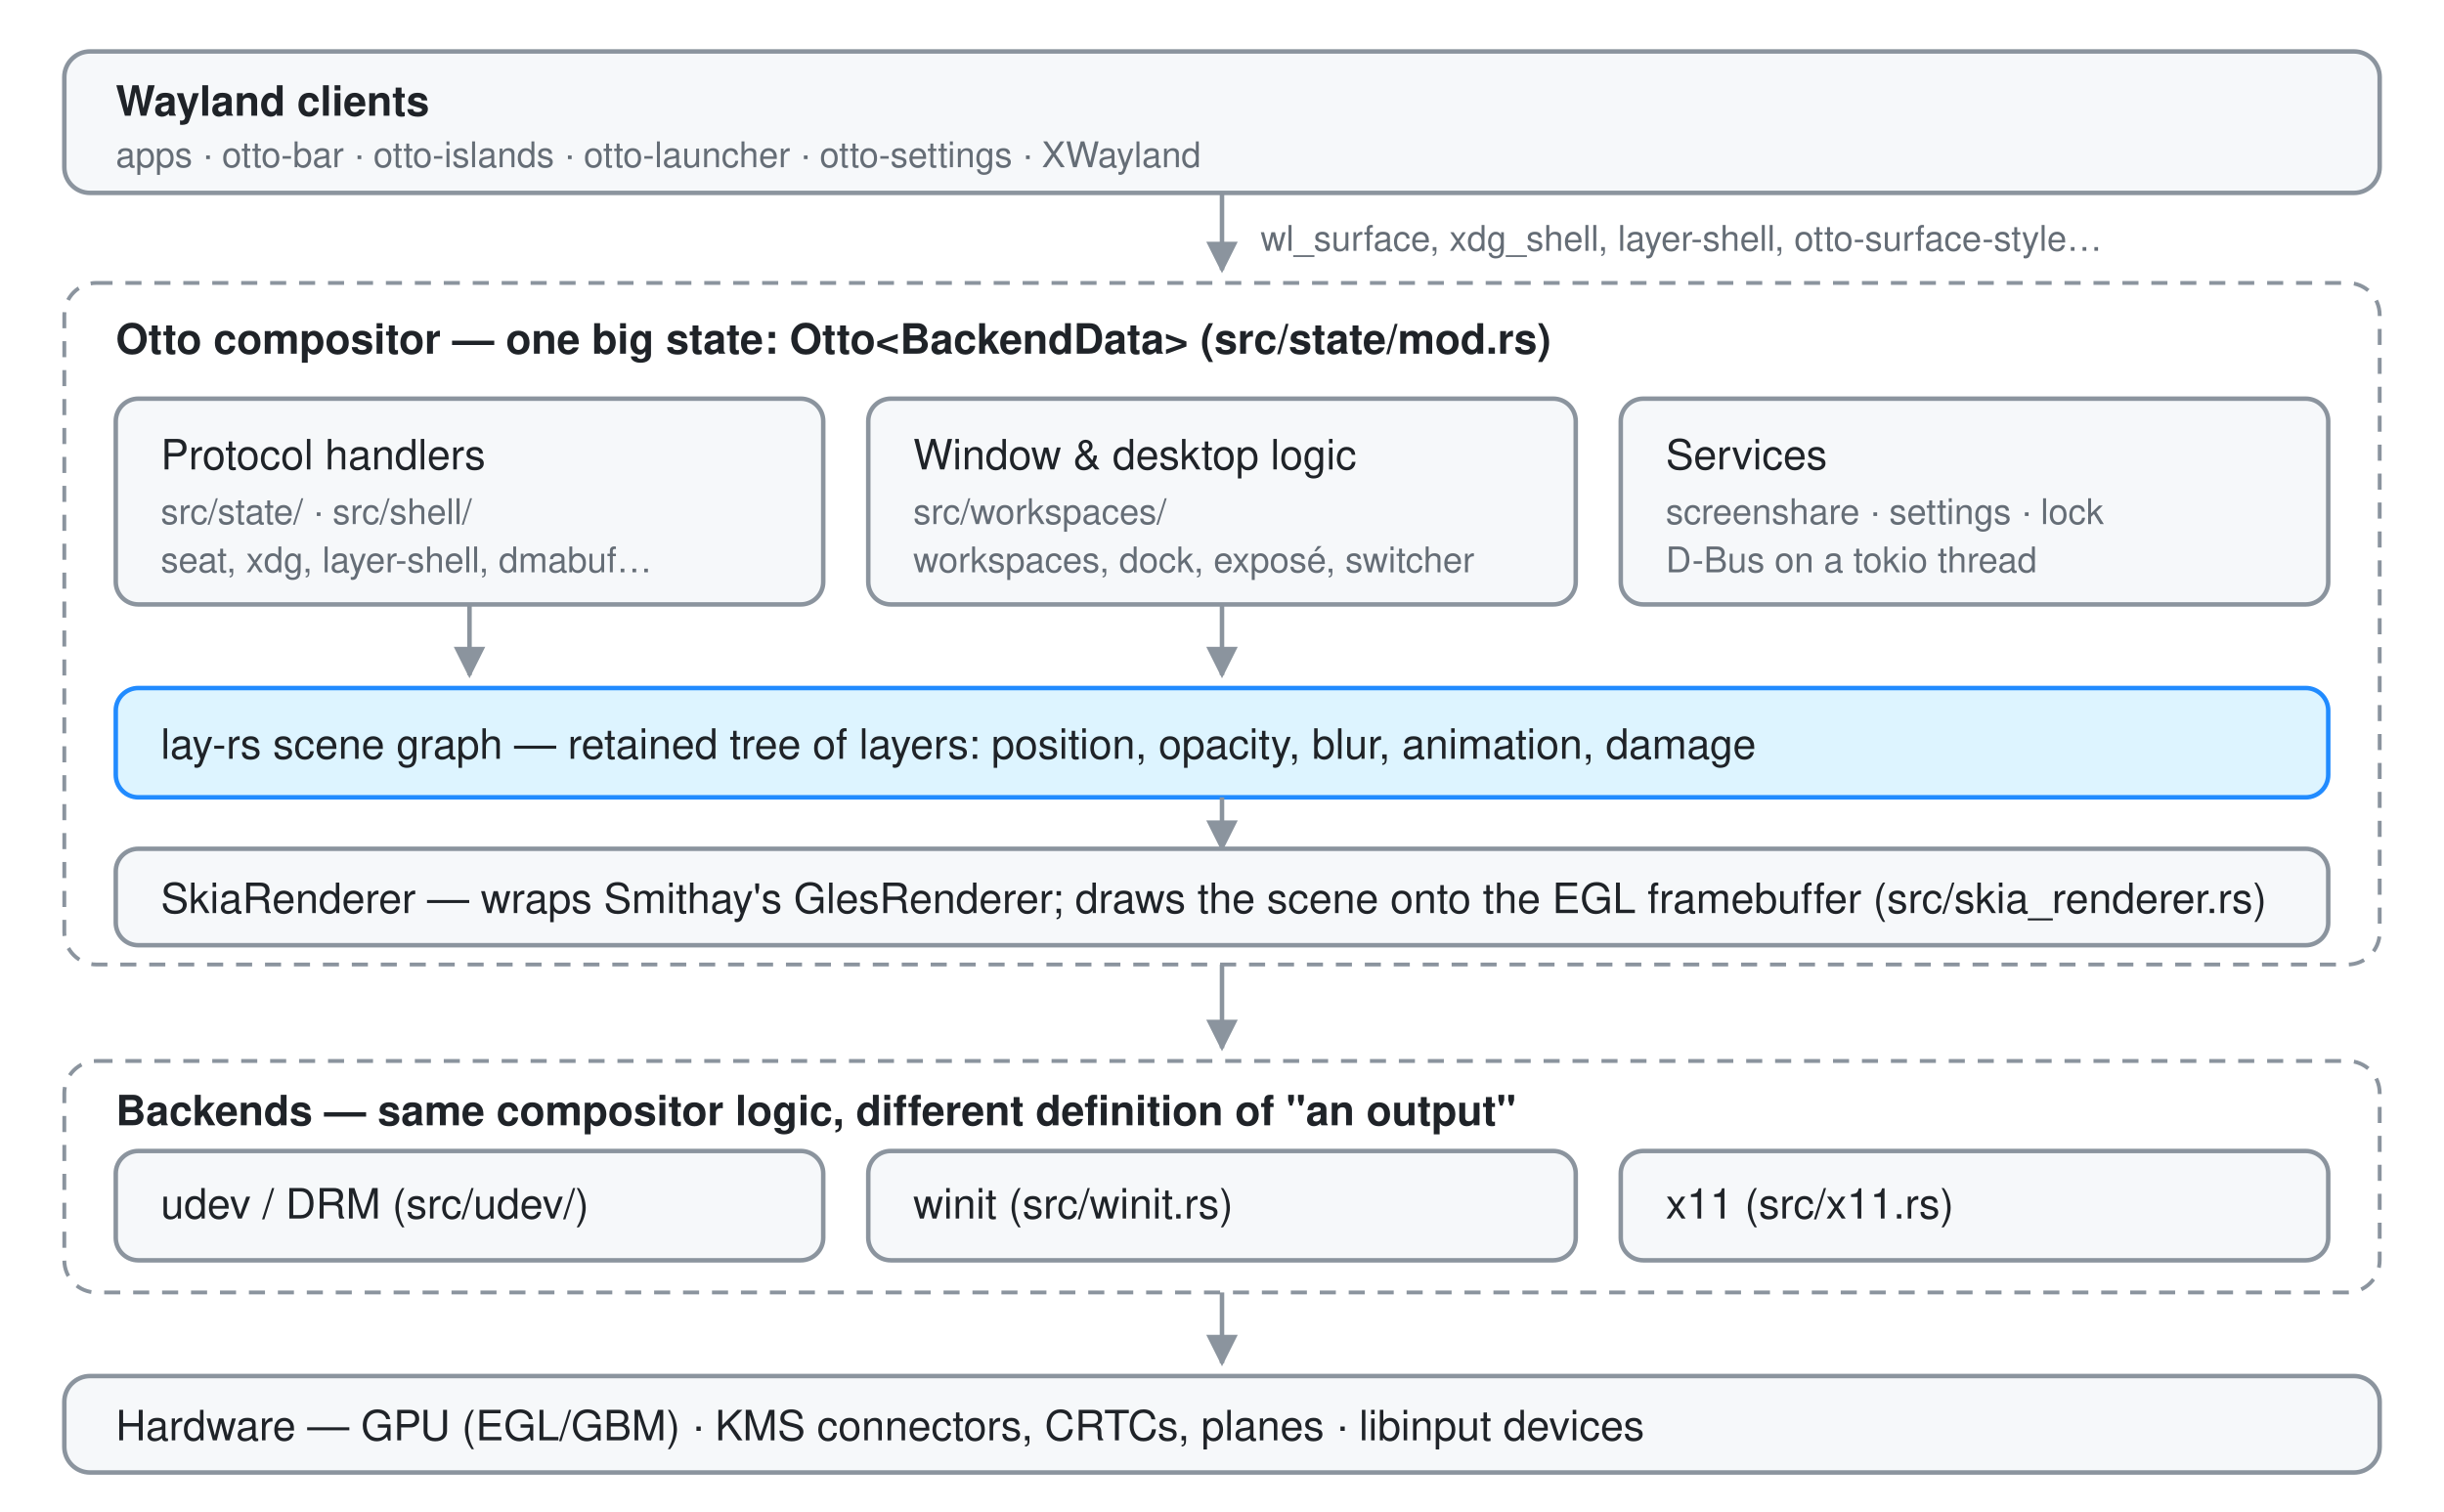
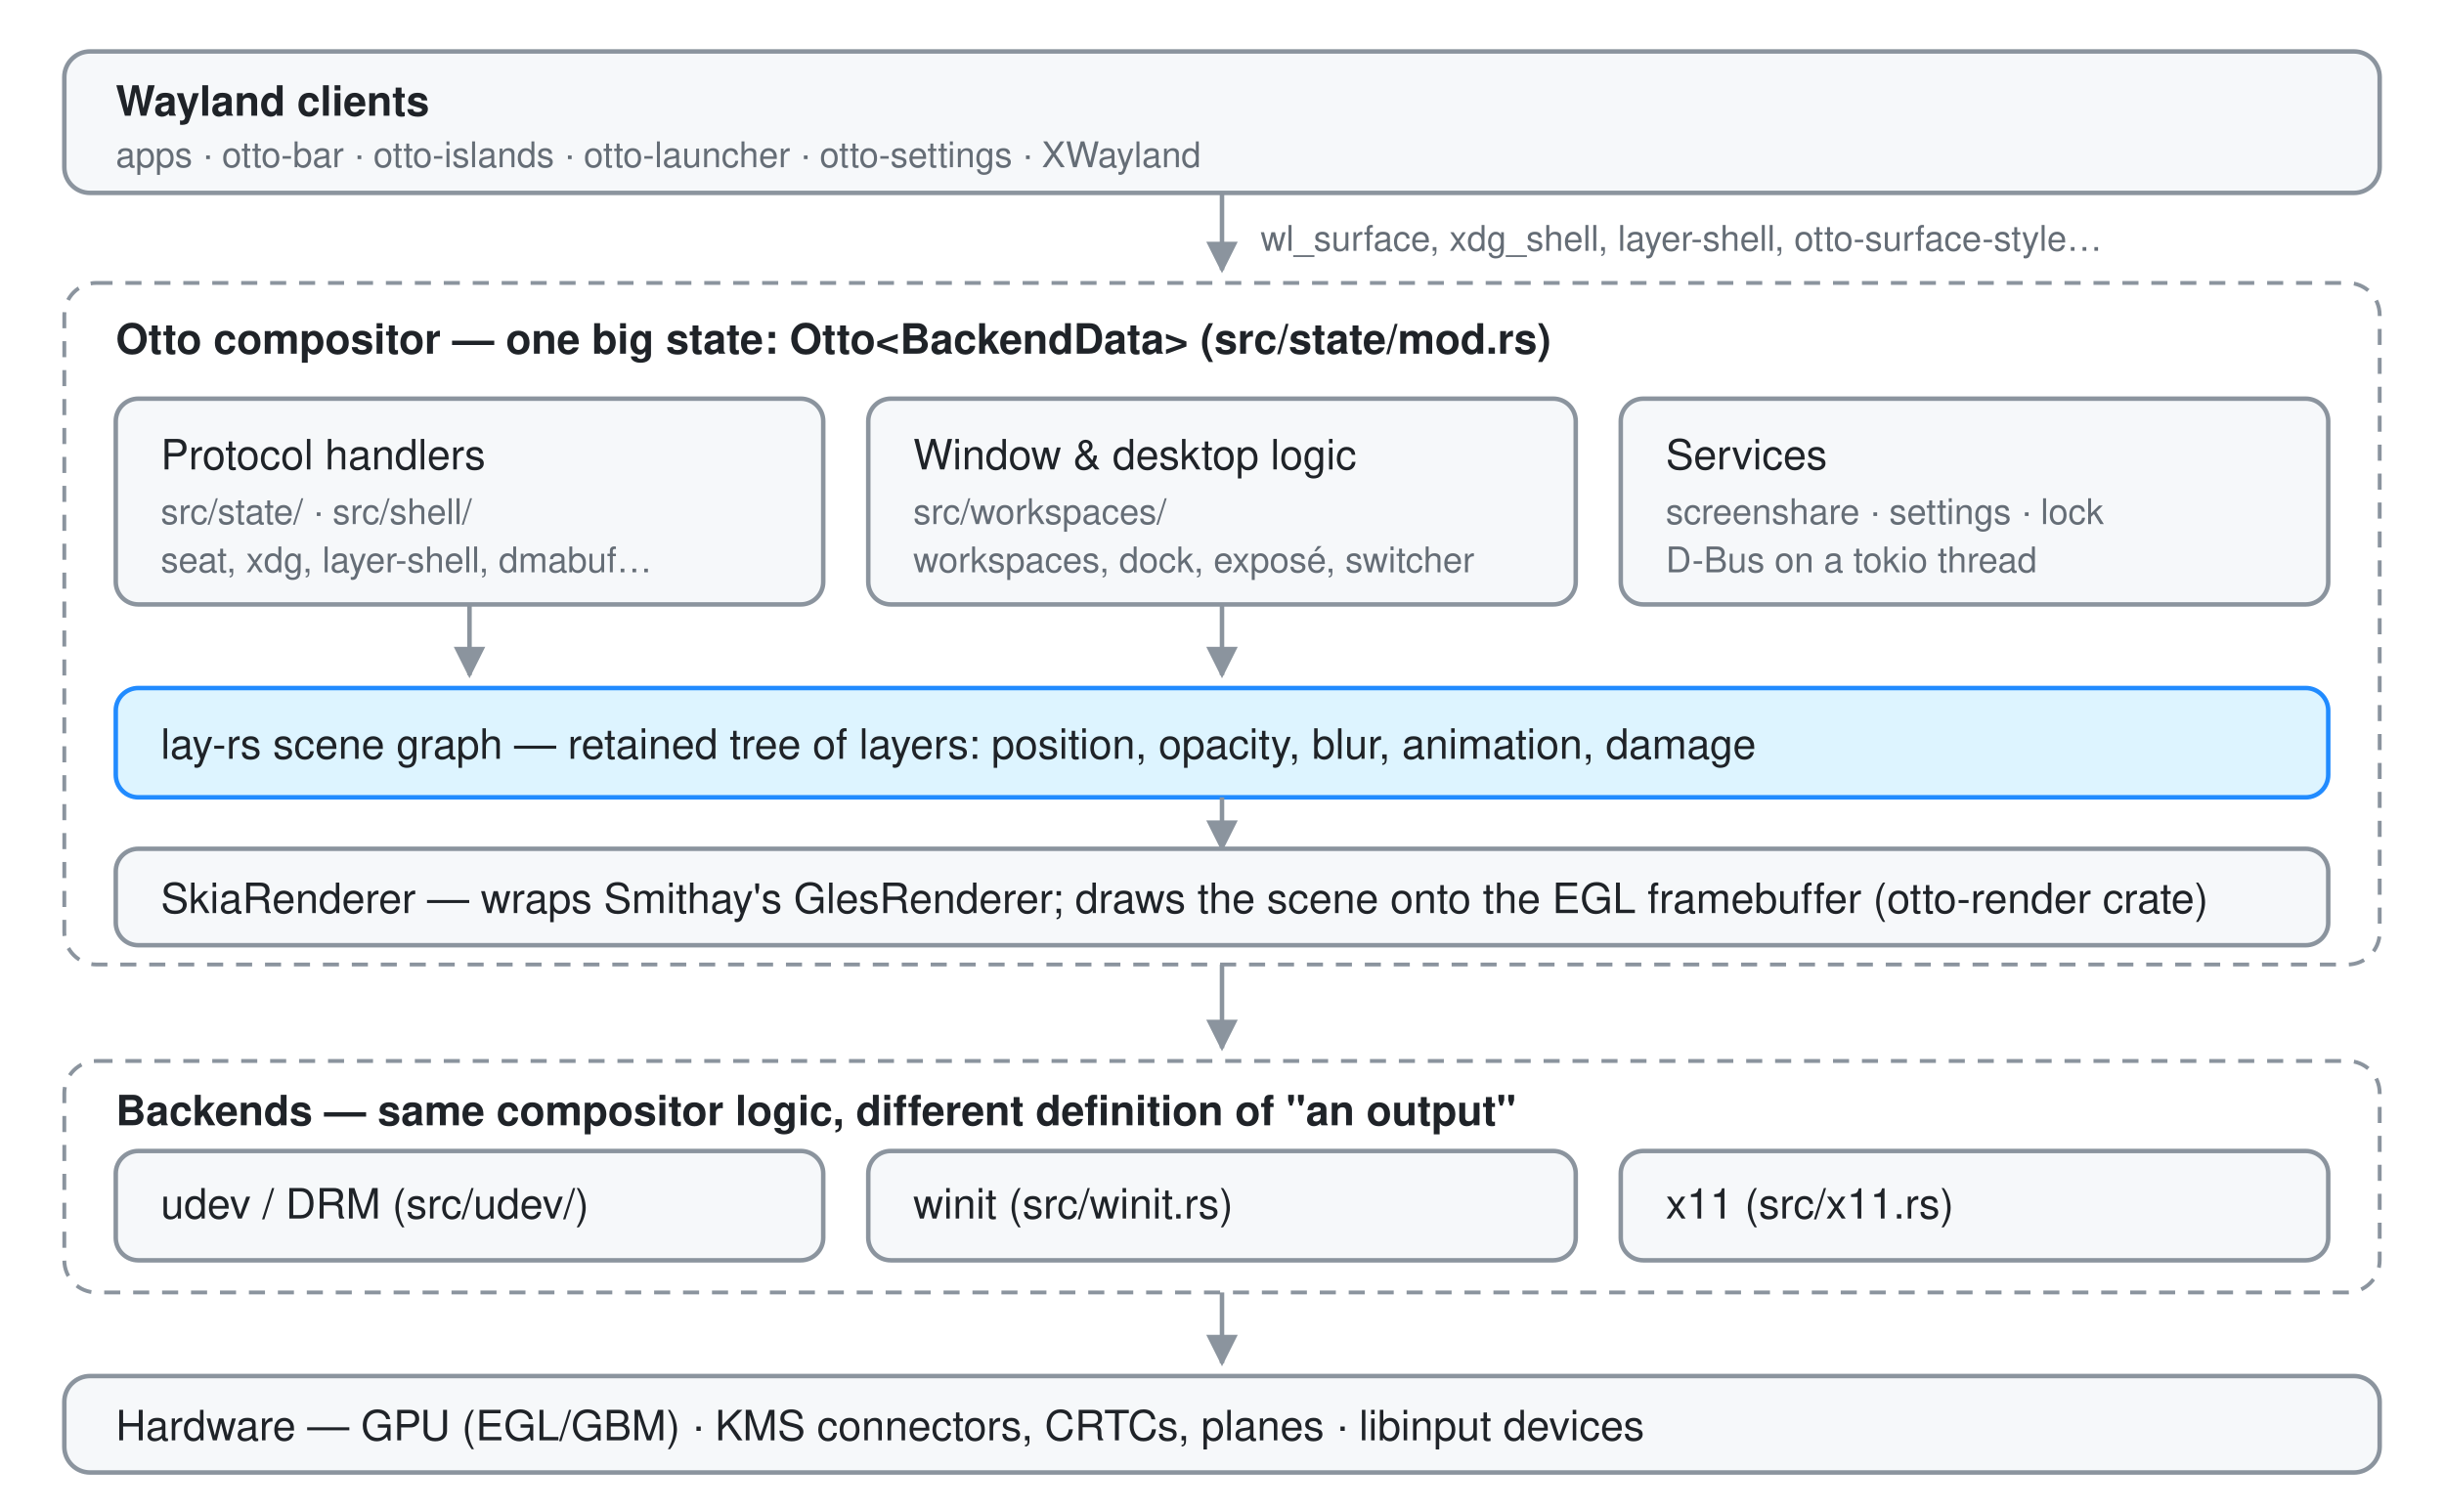
<svg xmlns="http://www.w3.org/2000/svg" viewBox="0 0 760 470" width="760" height="470" role="img" aria-label="Otto architecture: clients, compositor state, scene graph, renderer, backends, hardware">
  <style>
    text { font-family: -apple-system, BlinkMacSystemFont, "Segoe UI", Helvetica, Arial, sans-serif; }
    .box  { fill: #f6f8fa; stroke: #8b949e; stroke-width: 1.4; }
    .acc  { fill: #ddf4ff; stroke: #218bff; stroke-width: 1.4; }
    .grp  { fill: none; stroke: #8b949e; stroke-width: 1.2; stroke-dasharray: 5 4; }
    .t    { fill: #1f2328; font-size: 13px; }
    .tb   { fill: #1f2328; font-size: 13px; font-weight: 600; }
    .tm   { fill: #656d76; font-size: 11px; }
    .ln   { stroke: #8b949e; stroke-width: 1.4; fill: none; marker-end: url(#ah); }
    @media (prefers-color-scheme: dark) {
      .box { fill: #161b22; stroke: #6e7681; }
      .acc { fill: #10243b; stroke: #388bfd; }
      .grp { stroke: #6e7681; }
      .t, .tb { fill: #e6edf3; }
      .tm  { fill: #9198a1; }
      .ln  { stroke: #8b949e; }
    }
  </style>
  <defs>
    <marker id="ah" viewBox="0 0 10 10" refX="9" refY="5" markerWidth="7" markerHeight="7" orient="auto-start-reverse">
      <path d="M0 0 L10 5 L0 10 z" fill="#8b949e" />
    </marker>
  </defs>
  <rect class="box" x="20" y="16" width="720" height="44" rx="8" />
  <text class="tb" x="36" y="36">Wayland clients</text>
  <text class="tm" x="36" y="52">apps · otto-bar · otto-islands · otto-launcher · otto-settings · XWayland</text>
  <path class="ln" d="M380 60 L380 84" />
  <text class="tm" x="392" y="78">wl_surface, xdg_shell, layer-shell, otto-surface-style…</text>
  <rect class="grp" x="20" y="88" width="720" height="212" rx="10" />
  <text class="tb" x="36" y="110">Otto compositor  —  one big state: Otto&lt;BackendData&gt;  (src/state/mod.rs)</text>
  <rect class="box" x="36" y="124" width="220" height="64" rx="7" />
  <text class="t" x="50" y="146">Protocol handlers</text>
  <text class="tm" x="50" y="163">src/state/ · src/shell/</text>
  <text class="tm" x="50" y="178">seat, xdg, layer-shell, dmabuf…</text>
  <rect class="box" x="270" y="124" width="220" height="64" rx="7" />
  <text class="t" x="284" y="146">Window &amp; desktop logic</text>
  <text class="tm" x="284" y="163">src/workspaces/</text>
  <text class="tm" x="284" y="178">workspaces, dock, exposé, switcher</text>
  <rect class="box" x="504" y="124" width="220" height="64" rx="7" />
  <text class="t" x="518" y="146">Services</text>
  <text class="tm" x="518" y="163">screenshare · settings · lock</text>
  <text class="tm" x="518" y="178">D-Bus on a tokio thread</text>
  <path class="ln" d="M146 188 L146 210" />
  <path class="ln" d="M380 188 L380 210" />
  <rect class="acc" x="36" y="214" width="688" height="34" rx="7" />
  <text class="t" x="50" y="236">lay-rs scene graph  —  retained tree of layers: position, opacity, blur, animation, damage</text>
  <path class="ln" d="M380 248 L380 264" />
  <rect class="box" x="36" y="264" width="688" height="30" rx="7" />
-   <text class="t" x="50" y="284">SkiaRenderer  —  wraps Smithay's GlesRenderer; draws the scene onto the EGL framebuffer  (src/skia_renderer.rs)</text>
+   <text class="t" x="50" y="284">SkiaRenderer  —  wraps Smithay's GlesRenderer; draws the scene onto the EGL framebuffer  (otto-render crate)</text>
  <path class="ln" d="M380 300 L380 326" />
  <rect class="grp" x="20" y="330" width="720" height="72" rx="10" />
  <text class="tb" x="36" y="350">Backends  —  same compositor logic, different definition of "an output"</text>
  <rect class="box" x="36" y="358" width="220" height="34" rx="7" />
  <text class="t" x="50" y="379">udev / DRM  (src/udev/)</text>
  <rect class="box" x="270" y="358" width="220" height="34" rx="7" />
  <text class="t" x="284" y="379">winit  (src/winit.rs)</text>
  <rect class="box" x="504" y="358" width="220" height="34" rx="7" />
  <text class="t" x="518" y="379">x11  (src/x11.rs)</text>
  <path class="ln" d="M380 402 L380 424" />
  <rect class="box" x="20" y="428" width="720" height="30" rx="8" />
  <text class="t" x="36" y="448">Hardware  —  GPU (EGL/GBM) · KMS connectors, CRTCs, planes · libinput devices</text>
</svg>
